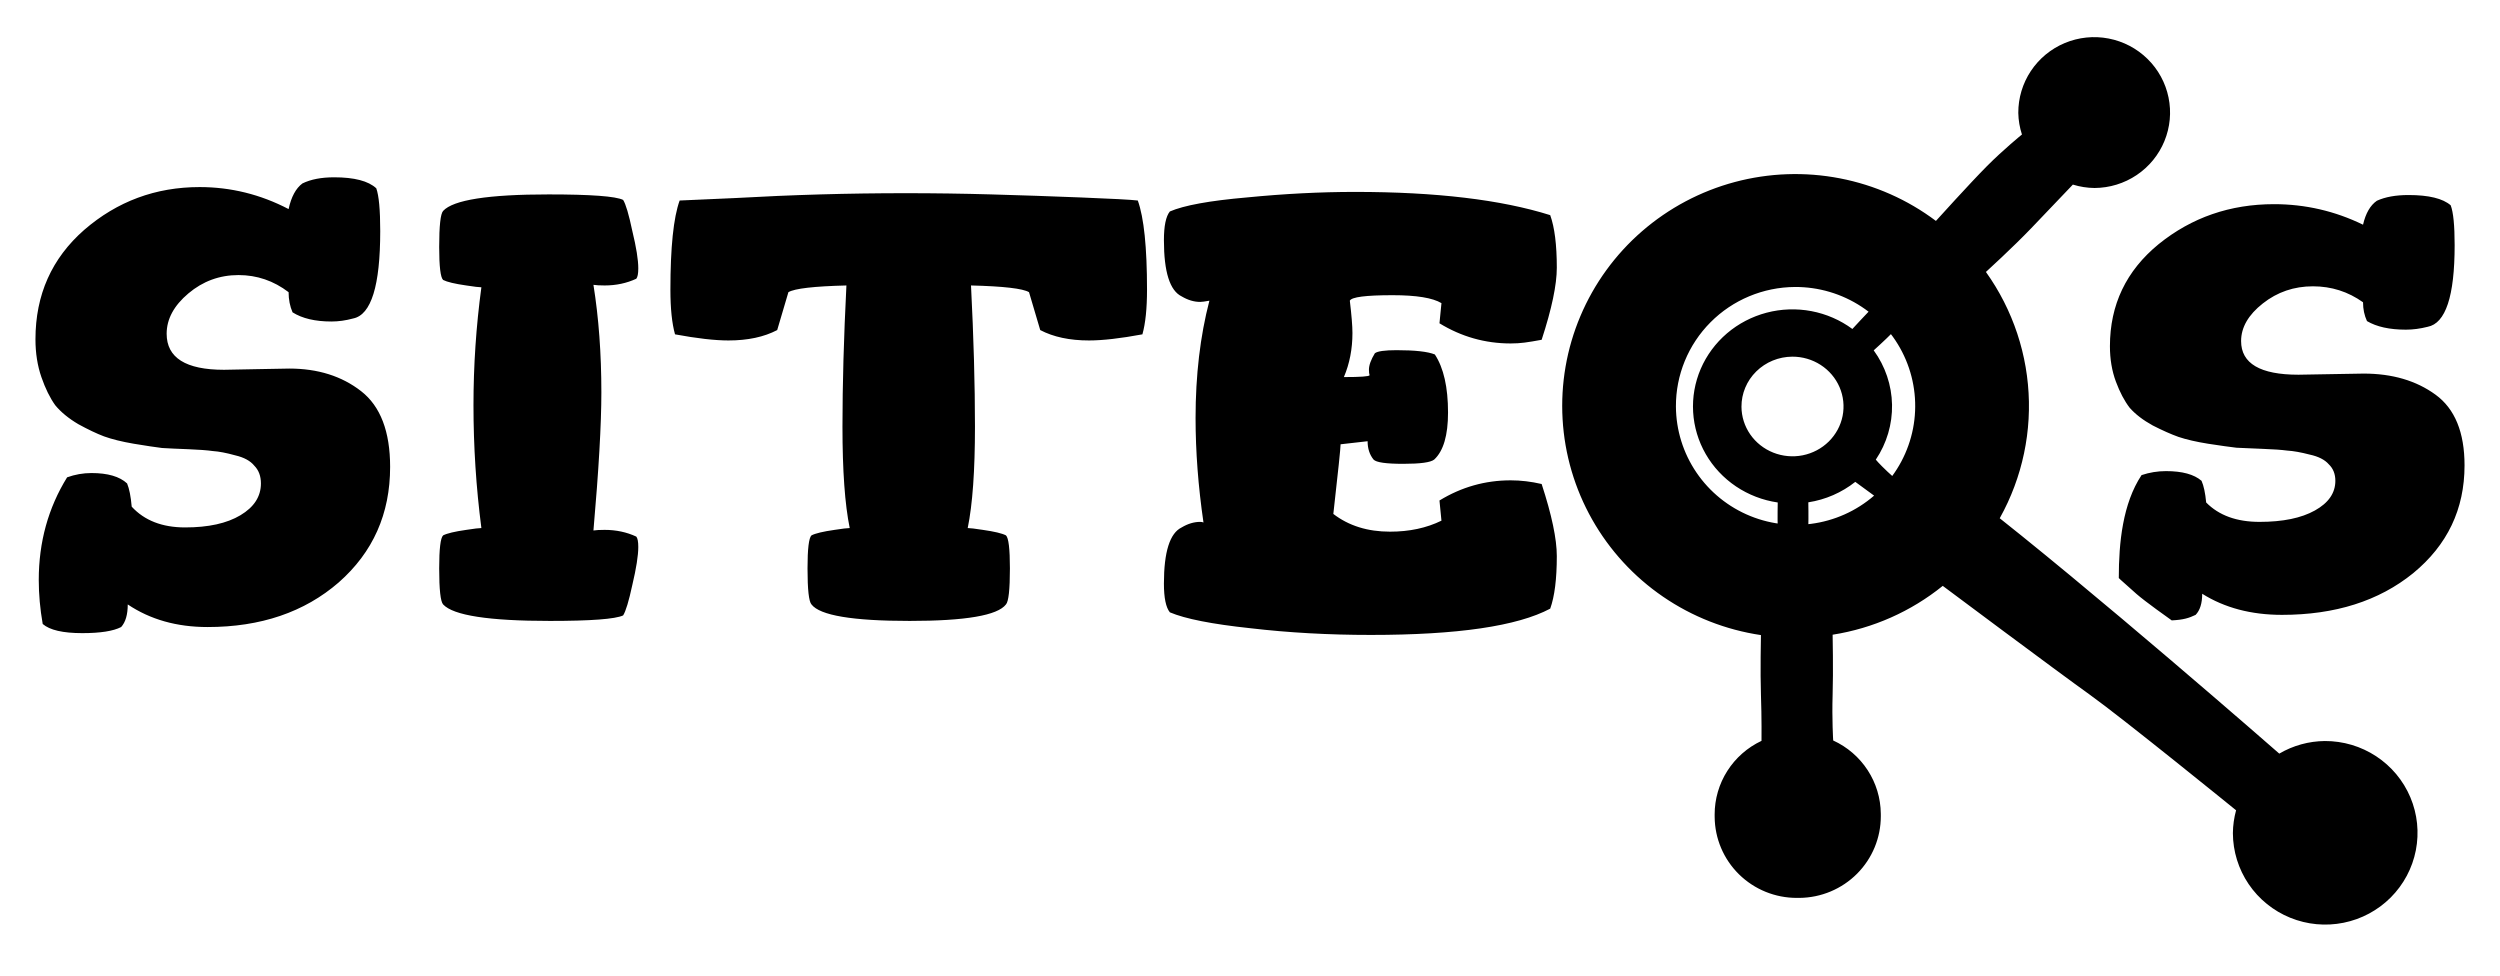
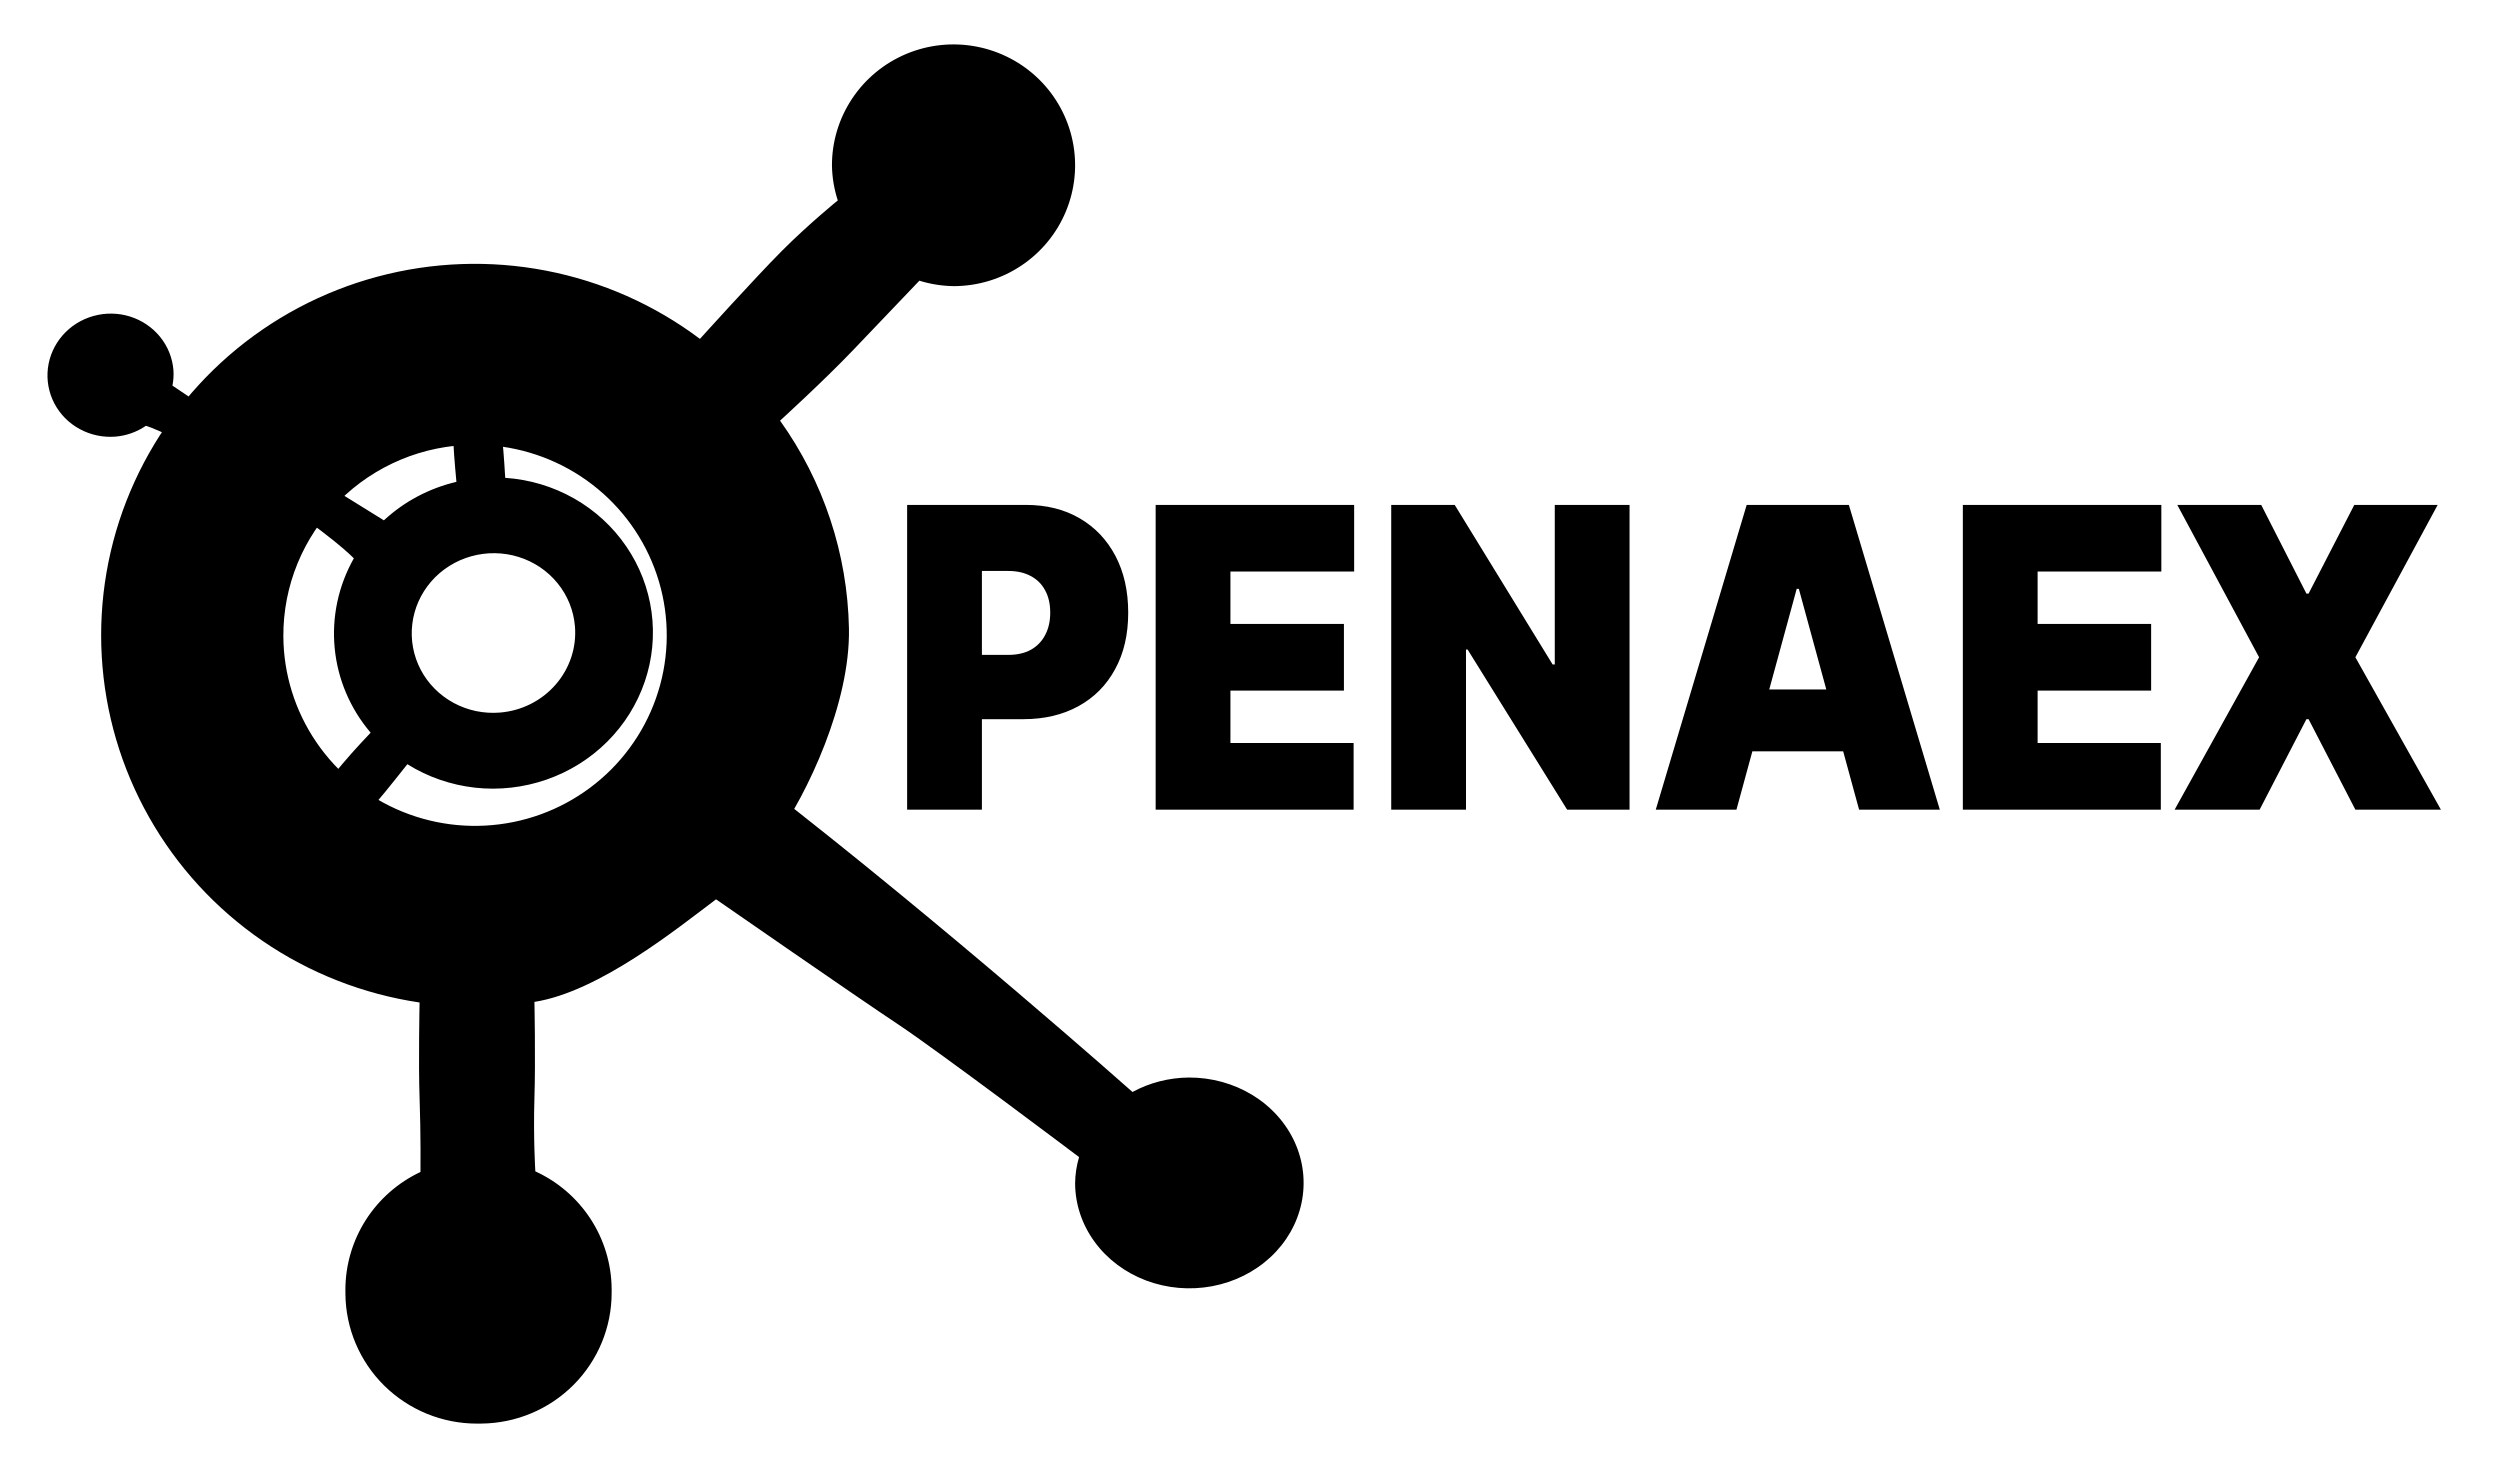
- <svg xmlns="http://www.w3.org/2000/svg" viewBox="-2 -2 141 55" role="img" aria-label="Site-OS">
-   <path d="M97.317 33.819C97.317 33.819 97.274 35.946 97.317 37.172C97.364 38.485 97.349 39.784 97.349 39.784C96.557 40.157 95.889 40.745 95.421 41.48C94.953 42.215 94.705 43.068 94.706 43.938L94.707 44.077C94.716 45.293 95.21 46.456 96.079 47.311C96.949 48.166 98.123 48.645 99.346 48.641L99.487 48.641C100.71 48.631 101.879 48.14 102.74 47.276C103.6 46.412 104.081 45.244 104.078 44.028L104.077 43.889C104.069 43.019 103.812 42.169 103.337 41.439C102.861 40.708 102.187 40.127 101.392 39.763C101.392 39.763 101.317 38.589 101.36 37.172C101.402 35.833 101.36 33.798 101.36 33.798C103.639 33.439 105.781 32.489 107.571 31.043C107.571 31.043 113.979 35.833 115.852 37.172C117.725 38.511 124.115 43.7 124.115 43.7C124 44.121 123.939 44.555 123.935 44.992C123.939 46.015 124.248 47.015 124.824 47.864C125.4 48.713 126.216 49.373 127.169 49.761C128.122 50.149 129.169 50.247 130.178 50.043C131.188 49.84 132.113 49.343 132.839 48.616C133.564 47.889 134.056 46.965 134.253 45.96C134.45 44.955 134.343 43.914 133.945 42.97C133.547 42.026 132.876 41.22 132.018 40.655C131.159 40.09 130.151 39.79 129.121 39.794C128.217 39.802 127.33 40.047 126.551 40.504C126.551 40.504 115.811 31.104 109.438 26.172C103.623 21.672 110.285 28.052 110.285 28.052C111.733 25.856 112.481 23.277 112.431 20.652C112.381 18.027 111.536 15.478 110.006 13.338C110.006 13.338 111.526 11.954 112.561 10.872C113.637 9.747 114.91 8.411 114.91 8.411C115.307 8.534 115.719 8.599 116.134 8.603C116.981 8.598 117.807 8.345 118.508 7.873C119.21 7.402 119.755 6.735 120.074 5.956C120.394 5.177 120.475 4.321 120.305 3.497C120.136 2.672 119.724 1.916 119.122 1.325C118.521 0.733 117.756 0.332 116.925 0.172C116.094 0.012 115.234 0.101 114.454 0.427C113.673 0.753 113.008 1.302 112.541 2.004C112.075 2.706 111.828 3.53 111.832 4.371C111.84 4.784 111.91 5.193 112.038 5.586C112.038 5.586 111.009 6.42 110.061 7.372C109.114 8.324 107.186 10.46 107.186 10.46C105.588 9.259 103.735 8.438 101.768 8.058C99.802 7.678 97.774 7.749 95.839 8.267C93.905 8.785 92.115 9.736 90.606 11.046C89.097 12.357 87.91 13.992 87.134 15.829C86.358 17.665 86.015 19.653 86.13 21.641C86.245 23.629 86.815 25.565 87.798 27.301C88.78 29.036 90.148 30.526 91.798 31.655C93.448 32.785 95.336 33.525 97.317 33.819ZM99.235 14.186C100.569 14.179 101.876 14.566 102.989 15.297C104.103 16.029 104.973 17.072 105.49 18.295C106.007 19.518 106.148 20.866 105.895 22.168C105.641 23.471 105.005 24.669 104.066 25.612C103.127 26.555 101.928 27.201 100.621 27.466C99.313 27.732 97.956 27.606 96.72 27.105C95.484 26.604 94.426 25.749 93.679 24.65C92.931 23.551 92.529 22.256 92.522 20.93C92.513 19.15 93.215 17.441 94.474 16.176C95.732 14.911 97.445 14.196 99.235 14.186ZM98.264 26.34C98.264 26.34 98.245 27.231 98.264 27.744C98.284 28.295 98.277 28.839 98.277 28.839C97.94 28.995 97.655 29.241 97.455 29.549C97.255 29.857 97.15 30.214 97.15 30.579L97.15 30.637C97.154 31.147 97.365 31.634 97.735 31.992C98.106 32.35 98.607 32.55 99.129 32.549L99.189 32.549C99.71 32.545 100.209 32.339 100.576 31.977C100.943 31.615 101.149 31.126 101.147 30.616L101.147 30.558C101.143 30.194 101.034 29.838 100.831 29.532C100.628 29.226 100.341 28.982 100.002 28.83C100.002 28.83 99.97 28.338 99.988 27.744C100.006 27.183 99.989 26.331 99.989 26.331C100.96 26.181 101.874 25.782 102.638 25.177C102.638 25.177 105.371 27.183 106.169 27.744C106.968 28.305 109.694 30.478 109.694 30.478C109.644 30.655 109.619 30.836 109.617 31.019C109.618 31.448 109.75 31.867 109.996 32.222C110.241 32.578 110.589 32.854 110.996 33.017C111.402 33.179 111.849 33.221 112.28 33.135C112.71 33.05 113.105 32.842 113.414 32.537C113.724 32.233 113.934 31.845 114.018 31.424C114.102 31.003 114.056 30.567 113.886 30.172C113.717 29.776 113.431 29.439 113.064 29.202C112.698 28.965 112.268 28.84 111.829 28.842C111.443 28.845 111.065 28.948 110.733 29.139C110.733 29.139 109.699 28.762 106.98 26.696C104.5 24.812 103.795 23.924 103.795 23.924C104.413 23.004 104.732 21.923 104.711 20.824C104.69 19.724 104.329 18.656 103.677 17.76C103.677 17.76 104.325 17.18 104.767 16.727C105.226 16.256 105.769 15.696 105.769 15.696C105.938 15.748 106.114 15.775 106.291 15.776C106.652 15.774 107.004 15.668 107.304 15.471C107.603 15.273 107.835 14.994 107.972 14.667C108.108 14.341 108.142 13.982 108.07 13.637C107.998 13.292 107.822 12.975 107.566 12.727C107.309 12.479 106.983 12.311 106.629 12.244C106.274 12.178 105.907 12.215 105.575 12.351C105.242 12.488 104.958 12.718 104.759 13.012C104.56 13.306 104.455 13.651 104.456 14.004C104.46 14.177 104.489 14.348 104.544 14.513C104.544 14.513 104.105 14.862 103.701 15.261C103.297 15.659 102.474 16.554 102.474 16.554C101.793 16.052 101.002 15.707 100.163 15.548C99.325 15.389 98.46 15.419 97.635 15.636C96.809 15.854 96.046 16.252 95.402 16.801C94.759 17.35 94.252 18.035 93.921 18.804C93.59 19.573 93.444 20.406 93.493 21.239C93.542 22.072 93.785 22.883 94.204 23.61C94.623 24.337 95.207 24.961 95.91 25.434C96.614 25.907 97.419 26.217 98.264 26.34ZM99.083 18.116C99.652 18.113 100.209 18.275 100.684 18.581C101.159 18.887 101.53 19.324 101.751 19.837C101.971 20.349 102.031 20.913 101.923 21.459C101.815 22.005 101.543 22.507 101.143 22.902C100.742 23.297 100.231 23.567 99.673 23.679C99.115 23.79 98.537 23.737 98.01 23.527C97.483 23.317 97.031 22.96 96.712 22.499C96.394 22.039 96.222 21.497 96.219 20.941C96.215 20.195 96.515 19.479 97.052 18.95C97.589 18.42 98.319 18.12 99.083 18.116ZM119.751 11.767C117.917 13.268 117 15.188 117 17.526C117 18.255 117.112 18.92 117.335 19.52C117.558 20.121 117.818 20.614 118.115 21C118.437 21.365 118.871 21.697 119.416 21.997C119.962 22.276 120.445 22.491 120.866 22.641C121.312 22.791 121.87 22.92 122.539 23.027C123.233 23.134 123.766 23.209 124.138 23.252C124.509 23.273 125.005 23.295 125.625 23.316C126.219 23.338 126.678 23.37 127 23.413C127.347 23.434 127.768 23.509 128.264 23.638C128.76 23.745 129.119 23.928 129.342 24.185C129.59 24.421 129.714 24.732 129.714 25.118C129.714 25.804 129.33 26.362 128.561 26.791C127.793 27.22 126.752 27.434 125.439 27.434C124.15 27.434 123.146 27.07 122.428 26.34C122.378 25.804 122.291 25.397 122.167 25.118C121.746 24.753 121.077 24.571 120.16 24.571C119.689 24.571 119.23 24.646 118.784 24.796C117.719 26.405 117.5 28.605 117.5 30.6C117.5 30.6 117.459 30.584 118.5 31.5C118.971 31.915 120.331 32.88 120.486 32.99C121.15 32.958 121.466 32.855 121.833 32.678C122.081 32.421 122.204 32.024 122.204 31.488C123.468 32.282 124.968 32.678 126.703 32.678C129.701 32.678 132.167 31.895 134.1 30.33C136.033 28.743 137 26.716 137 24.249C137 22.383 136.455 21.054 135.364 20.26C134.274 19.466 132.923 19.07 131.312 19.07C131.089 19.07 130.47 19.08 129.454 19.102C128.462 19.123 127.855 19.134 127.632 19.134C125.476 19.134 124.398 18.501 124.398 17.236C124.398 16.464 124.807 15.756 125.625 15.113C126.442 14.469 127.384 14.148 128.45 14.148C129.491 14.148 130.432 14.448 131.275 15.048C131.275 15.434 131.349 15.788 131.498 16.11C132.043 16.432 132.774 16.593 133.691 16.593C134.088 16.593 134.497 16.539 134.918 16.432C135.934 16.239 136.442 14.705 136.442 11.831C136.442 10.716 136.368 9.965 136.219 9.579C135.773 9.193 134.98 9 133.84 9C133.121 9 132.527 9.107 132.056 9.322C131.684 9.579 131.424 10.03 131.275 10.673C129.689 9.901 128.016 9.515 126.257 9.515C123.778 9.515 121.61 10.265 119.751 11.767ZM63.645 30.915C63.645 29.123 63.98 28.066 64.649 27.745C64.996 27.538 65.343 27.434 65.69 27.434C65.764 27.434 65.826 27.446 65.876 27.469C65.578 25.424 65.43 23.46 65.43 21.576C65.43 19.163 65.69 16.958 66.21 14.959C65.962 15.005 65.789 15.028 65.69 15.028C65.343 15.028 64.996 14.924 64.649 14.718C63.98 14.396 63.645 13.339 63.645 11.547C63.645 10.743 63.756 10.203 63.98 9.927C64.773 9.583 66.223 9.318 68.329 9.135C70.436 8.928 72.469 8.824 74.427 8.824C78.988 8.824 82.656 9.261 85.432 10.134C85.68 10.823 85.804 11.811 85.804 13.098C85.804 14.063 85.519 15.418 84.949 17.164C84.145 17.31 83.772 17.371 83.202 17.371C81.764 17.371 80.425 16.992 79.186 16.234L79.298 15.097C78.802 14.798 77.885 14.649 76.546 14.649C75.034 14.649 74.229 14.752 74.13 14.959C74.229 15.786 74.278 16.395 74.278 16.785C74.278 17.681 74.117 18.509 73.795 19.267C74.737 19.267 75.22 19.232 75.245 19.163C75.22 19.094 75.208 18.991 75.208 18.853C75.208 18.6 75.319 18.29 75.543 17.923C75.691 17.808 76.1 17.75 76.769 17.75C77.811 17.75 78.529 17.831 78.926 17.992C79.422 18.75 79.669 19.841 79.669 21.266C79.669 22.552 79.409 23.437 78.889 23.919C78.69 24.08 78.108 24.16 77.141 24.16C76.174 24.16 75.617 24.08 75.468 23.919C75.245 23.643 75.133 23.299 75.133 22.885L73.609 23.058C73.609 23.264 73.473 24.574 73.2 26.986C74.068 27.653 75.133 27.986 76.398 27.986C77.488 27.986 78.455 27.779 79.298 27.366L79.186 26.228C80.425 25.47 81.764 25.091 83.202 25.091C83.772 25.091 84.354 25.16 84.949 25.298C85.519 27.044 85.804 28.399 85.804 29.364C85.804 30.651 85.68 31.639 85.432 32.328C83.573 33.316 80.202 33.81 75.319 33.81C72.94 33.81 70.672 33.684 68.515 33.431C66.359 33.201 64.847 32.903 63.98 32.535C63.756 32.259 63.645 31.719 63.645 30.915ZM35.811 14.341C35.811 11.952 35.984 10.274 36.332 9.309C36.753 9.287 37.782 9.241 39.417 9.172C41.053 9.08 42.665 9.011 44.251 8.965C45.862 8.919 47.473 8.896 49.084 8.896C50.695 8.896 52.307 8.919 53.918 8.965C55.554 9.011 57.239 9.068 58.974 9.137C60.734 9.206 61.8 9.264 62.172 9.309C62.519 10.274 62.692 11.952 62.692 14.341C62.692 15.398 62.605 16.237 62.432 16.857C61.193 17.087 60.189 17.202 59.42 17.202C58.33 17.202 57.413 17.006 56.669 16.616L56.037 14.479C55.69 14.272 54.599 14.146 52.765 14.1C52.914 17.041 52.988 19.694 52.988 22.061C52.988 24.542 52.852 26.449 52.579 27.782C52.703 27.782 52.988 27.816 53.434 27.885C54.079 27.977 54.513 28.08 54.736 28.195C54.884 28.333 54.959 28.953 54.959 30.056C54.959 31.251 54.884 31.929 54.736 32.09C54.265 32.71 52.455 33.02 49.307 33.02C46.085 33.02 44.239 32.71 43.768 32.09C43.619 31.929 43.544 31.251 43.544 30.056C43.544 28.953 43.619 28.333 43.768 28.195C43.991 28.08 44.424 27.977 45.069 27.885C45.515 27.816 45.8 27.782 45.924 27.782C45.651 26.449 45.515 24.542 45.515 22.061C45.515 19.694 45.589 17.041 45.738 14.1C43.904 14.146 42.813 14.272 42.466 14.479L41.834 16.616C41.091 17.006 40.173 17.202 39.083 17.202C38.315 17.202 37.311 17.087 36.071 16.857C35.898 16.237 35.811 15.398 35.811 14.341ZM22.77 30.056C22.77 28.953 22.845 28.333 22.993 28.195C23.216 28.08 23.65 27.977 24.295 27.885C24.741 27.816 25.026 27.782 25.15 27.782C24.852 25.484 24.704 23.175 24.704 20.855C24.704 18.626 24.852 16.409 25.15 14.203C25.026 14.203 24.741 14.169 24.295 14.1C23.65 14.008 23.216 13.904 22.993 13.79C22.845 13.652 22.77 13.031 22.77 11.929C22.77 10.734 22.845 10.056 22.993 9.895C23.563 9.275 25.546 8.965 28.942 8.965C31.322 8.965 32.722 9.068 33.144 9.275C33.292 9.505 33.466 10.091 33.664 11.033C33.887 11.951 33.999 12.652 33.999 13.135C33.999 13.433 33.962 13.629 33.887 13.721C33.342 13.973 32.747 14.1 32.102 14.1C31.83 14.1 31.619 14.088 31.47 14.065C31.768 15.926 31.917 17.948 31.917 20.131C31.917 21.923 31.768 24.519 31.47 27.919C31.619 27.896 31.83 27.885 32.102 27.885C32.747 27.885 33.342 28.011 33.887 28.264C33.962 28.356 33.999 28.551 33.999 28.85C33.999 29.332 33.887 30.045 33.664 30.987C33.466 31.906 33.292 32.48 33.144 32.71C32.697 32.917 31.322 33.02 29.017 33.02C25.571 33.02 23.563 32.71 22.993 32.09C22.845 31.929 22.77 31.251 22.77 30.056ZM0 17.133C0 14.628 0.917 12.572 2.751 10.964C4.61 9.356 6.779 8.551 9.258 8.551C11.018 8.551 12.691 8.965 14.277 9.792C14.426 9.103 14.686 8.62 15.058 8.345C15.529 8.115 16.124 8 16.843 8C17.983 8 18.776 8.207 19.222 8.62C19.371 9.034 19.445 9.838 19.445 11.033C19.445 14.111 18.937 15.754 17.921 15.961C17.499 16.076 17.09 16.133 16.694 16.133C15.777 16.133 15.046 15.961 14.5 15.616C14.351 15.272 14.277 14.893 14.277 14.479C13.434 13.836 12.492 13.514 11.451 13.514C10.386 13.514 9.444 13.859 8.626 14.548C7.808 15.237 7.399 15.995 7.399 16.823C7.399 18.178 8.477 18.856 10.633 18.856C10.857 18.856 11.464 18.844 12.455 18.821C13.472 18.799 14.091 18.787 14.314 18.787C15.925 18.787 17.276 19.212 18.367 20.062C19.458 20.912 20.003 22.337 20.003 24.335C20.003 26.978 19.036 29.149 17.103 30.849C15.169 32.526 12.703 33.365 9.704 33.365C7.969 33.365 6.469 32.94 5.205 32.09C5.205 32.664 5.081 33.089 4.833 33.365C4.387 33.595 3.656 33.709 2.64 33.709C1.549 33.709 0.806 33.537 0.409 33.193C0.26 32.343 0.186 31.515 0.186 30.711C0.186 28.575 0.719 26.645 1.785 24.921C2.231 24.761 2.689 24.68 3.16 24.68C4.077 24.68 4.747 24.875 5.168 25.266C5.292 25.565 5.379 26.001 5.428 26.576C6.147 27.357 7.151 27.747 8.44 27.747C9.754 27.747 10.795 27.518 11.563 27.058C12.331 26.599 12.716 26.001 12.716 25.266C12.716 24.852 12.592 24.519 12.344 24.267C12.121 23.991 11.761 23.796 11.266 23.681C10.77 23.543 10.348 23.462 10.001 23.439C9.679 23.394 9.221 23.359 8.626 23.336C8.006 23.313 7.51 23.29 7.139 23.267C6.767 23.221 6.234 23.141 5.54 23.026C4.871 22.911 4.313 22.773 3.867 22.612C3.445 22.452 2.962 22.222 2.417 21.923C1.871 21.602 1.438 21.245 1.115 20.855C0.818 20.441 0.558 19.913 0.335 19.27C0.112 18.626 0 17.914 0 17.133Z" fill="#000000" />
+ <svg xmlns="http://www.w3.org/2000/svg" viewBox="-1.5 -1.5 88 52" role="img" aria-label="OpenAEX">
+   <path d="M13.269 33.788C13.269 33.788 13.226 35.915 13.269 37.141C13.316 38.455 13.301 39.753 13.301 39.753C12.509 40.126 11.841 40.714 11.373 41.449C10.905 42.185 10.657 43.037 10.658 43.907L10.659 44.046C10.668 45.262 11.162 46.425 12.031 47.28C12.901 48.135 14.075 48.614 15.299 48.611L15.439 48.61C16.662 48.6 17.831 48.11 18.692 47.245C19.552 46.381 20.033 45.213 20.03 43.997L20.03 43.858C20.021 42.988 19.764 42.138 19.289 41.408C18.813 40.677 18.139 40.096 17.344 39.732C17.344 39.732 17.269 38.558 17.312 37.141C17.354 35.802 17.312 33.767 17.312 33.767C19.591 33.408 22.323 31.193 23.705 30.156C23.705 30.156 28.654 33.589 30.101 34.549C31.547 35.509 36.483 39.229 36.483 39.229C36.394 39.531 36.347 39.842 36.344 40.154C36.347 40.888 36.586 41.605 37.031 42.213C37.475 42.822 38.105 43.295 38.841 43.573C39.578 43.851 40.386 43.921 41.166 43.775C41.946 43.629 42.66 43.273 43.221 42.752C43.781 42.231 44.161 41.569 44.313 40.848C44.465 40.128 44.382 39.382 44.075 38.706C43.768 38.029 43.25 37.451 42.587 37.046C41.923 36.641 41.145 36.426 40.349 36.429C39.651 36.435 38.966 36.61 38.364 36.938C38.364 36.938 31.764 31.073 25.39 26.141C19.575 21.641 25.801 28.012 25.801 28.012C26.919 26.439 28.433 23.246 28.383 20.621C28.333 17.996 27.488 15.447 25.958 13.307C25.958 13.307 27.478 11.923 28.513 10.841C29.589 9.717 30.862 8.38 30.862 8.38C31.259 8.504 31.671 8.568 32.087 8.572C32.933 8.568 33.759 8.314 34.46 7.843C35.162 7.371 35.707 6.704 36.026 5.925C36.346 5.146 36.427 4.29 36.257 3.466C36.088 2.641 35.676 1.886 35.075 1.294C34.473 0.702 33.708 0.301 32.877 0.141C32.046 -0.019 31.186 0.07 30.406 0.396C29.626 0.722 28.96 1.271 28.494 1.973C28.027 2.675 27.78 3.499 27.785 4.34C27.793 4.753 27.862 5.162 27.99 5.555C27.99 5.555 26.961 6.389 26.013 7.341C25.066 8.293 23.138 10.429 23.138 10.429C21.54 9.228 19.687 8.407 17.72 8.027C15.754 7.647 13.726 7.719 11.791 8.237C9.857 8.754 8.067 9.705 6.558 11.015C5.049 12.326 3.862 13.962 3.086 15.798C2.31 17.634 1.967 19.622 2.082 21.61C2.197 23.599 2.767 25.534 3.75 27.27C4.732 29.006 6.101 30.495 7.75 31.625C9.4 32.754 11.288 33.494 13.269 33.788ZM15.187 14.155C16.521 14.149 17.828 14.535 18.941 15.266C20.055 15.998 20.925 17.041 21.442 18.264C21.96 19.487 22.1 20.835 21.847 22.137C21.593 23.44 20.957 24.638 20.018 25.581C19.079 26.524 17.88 27.17 16.573 27.435C15.265 27.701 13.908 27.575 12.672 27.074C11.436 26.573 10.378 25.718 9.631 24.619C8.883 23.52 8.481 22.225 8.474 20.899C8.465 19.12 9.167 17.41 10.426 16.145C11.684 14.881 13.397 14.165 15.187 14.155ZM16.284 15.32C16.284 15.32 16.234 14.43 16.176 13.919C16.114 13.372 16.079 12.829 16.079 12.829C16.404 12.648 16.669 12.38 16.844 12.058C17.019 11.735 17.098 11.371 17.069 11.008L17.064 10.95C17.021 10.442 16.774 9.973 16.377 9.644C15.979 9.315 15.464 9.154 14.944 9.196L14.885 9.201C14.365 9.245 13.883 9.488 13.545 9.877C13.207 10.267 13.04 10.77 13.081 11.278L13.085 11.336C13.117 11.699 13.254 12.046 13.479 12.335C13.705 12.624 14.011 12.845 14.36 12.971C14.36 12.971 14.43 13.459 14.457 14.052C14.483 14.613 14.566 15.461 14.566 15.461C13.608 15.686 12.728 16.153 12.013 16.816C12.013 16.816 9.134 15.026 8.294 14.528C7.455 14.03 4.57 12.073 4.57 12.073C4.606 11.893 4.617 11.71 4.605 11.528C4.571 11.1 4.407 10.693 4.135 10.357C3.863 10.022 3.494 9.773 3.077 9.642C2.659 9.511 2.21 9.505 1.788 9.623C1.365 9.741 0.987 9.979 0.702 10.306C0.417 10.634 0.238 11.036 0.186 11.462C0.135 11.888 0.214 12.319 0.414 12.701C0.613 13.082 0.924 13.396 1.308 13.604C1.691 13.812 2.129 13.904 2.567 13.869C2.951 13.836 3.321 13.704 3.637 13.488C3.637 13.488 4.697 13.784 7.566 15.635C10.184 17.323 10.955 18.154 10.955 18.154C10.41 19.119 10.175 20.221 10.281 21.316C10.386 22.41 10.828 23.447 11.547 24.291C11.547 24.291 10.945 24.919 10.54 25.405C10.119 25.91 9.62 26.509 9.62 26.509C9.448 26.471 9.27 26.458 9.094 26.47C8.734 26.499 8.391 26.632 8.108 26.852C7.824 27.072 7.614 27.369 7.503 27.705C7.392 28.041 7.386 28.401 7.484 28.739C7.583 29.078 7.782 29.38 8.057 29.608C8.332 29.835 8.67 29.977 9.029 30.017C9.387 30.056 9.75 29.991 10.071 29.829C10.393 29.667 10.658 29.416 10.834 29.108C11.01 28.799 11.088 28.447 11.059 28.096C11.043 27.924 11 27.755 10.933 27.595C10.933 27.595 11.344 27.213 11.716 26.784C12.088 26.356 12.839 25.4 12.839 25.4C13.557 25.849 14.372 26.131 15.22 26.226C16.069 26.32 16.929 26.223 17.735 25.943C18.541 25.663 19.272 25.207 19.871 24.611C20.471 24.014 20.923 23.291 21.194 22.499C21.465 21.707 21.547 20.865 21.434 20.038C21.321 19.212 21.016 18.422 20.542 17.73C20.069 17.037 19.439 16.46 18.701 16.042C17.963 15.624 17.136 15.377 16.284 15.32ZM16.101 23.582C15.533 23.629 14.965 23.511 14.468 23.242C13.971 22.973 13.567 22.566 13.308 22.072C13.049 21.578 12.946 21.02 13.012 20.468C13.078 19.915 13.31 19.394 13.678 18.969C14.047 18.544 14.537 18.235 15.084 18.082C15.632 17.928 16.213 17.936 16.754 18.104C17.296 18.273 17.774 18.595 18.127 19.03C18.48 19.464 18.693 19.992 18.738 20.546C18.8 21.288 18.556 22.026 18.061 22.595C17.567 23.165 16.861 23.52 16.101 23.582ZM67.592 27V16.273H74.579V18.619H70.224V20.463H74.22V22.81H70.224V24.653H74.561V27H67.592ZM78.095 16.273L79.686 19.395H79.762L81.371 16.273H84.306L81.409 21.636L84.42 27H81.409L79.762 23.815H79.686L78.039 27H75.047L78.02 21.636L75.141 16.273H78.095ZM59.623 27H56.783L59.983 16.273H63.58L66.781 27H63.94L61.819 19.227H61.744L59.623 27ZM59.093 22.768H64.433V24.947H59.093V22.768ZM55.86 16.273V27H53.663L50.16 21.364H50.103V27H47.471V16.273H49.706L53.152 21.888H53.228V16.273H55.86ZM39.179 27V16.273H46.166V18.619H41.811V20.463H45.806V22.81H41.811V24.653H46.147V27H39.179ZM30.431 27V16.273H34.616C35.335 16.273 35.965 16.43 36.504 16.744C37.044 17.058 37.464 17.5 37.764 18.069C38.063 18.639 38.213 19.304 38.213 20.065C38.213 20.833 38.059 21.498 37.749 22.061C37.443 22.623 37.013 23.056 36.457 23.36C35.905 23.663 35.259 23.815 34.521 23.815H32.022V21.552H33.991C34.3 21.552 34.563 21.493 34.781 21.375C35.002 21.252 35.171 21.079 35.288 20.856C35.408 20.632 35.468 20.369 35.468 20.065C35.468 19.758 35.408 19.496 35.288 19.279C35.171 19.059 35.002 18.892 34.781 18.776C34.563 18.658 34.3 18.598 33.991 18.598H33.063V27H30.431Z" fill="#000000" />
</svg>
